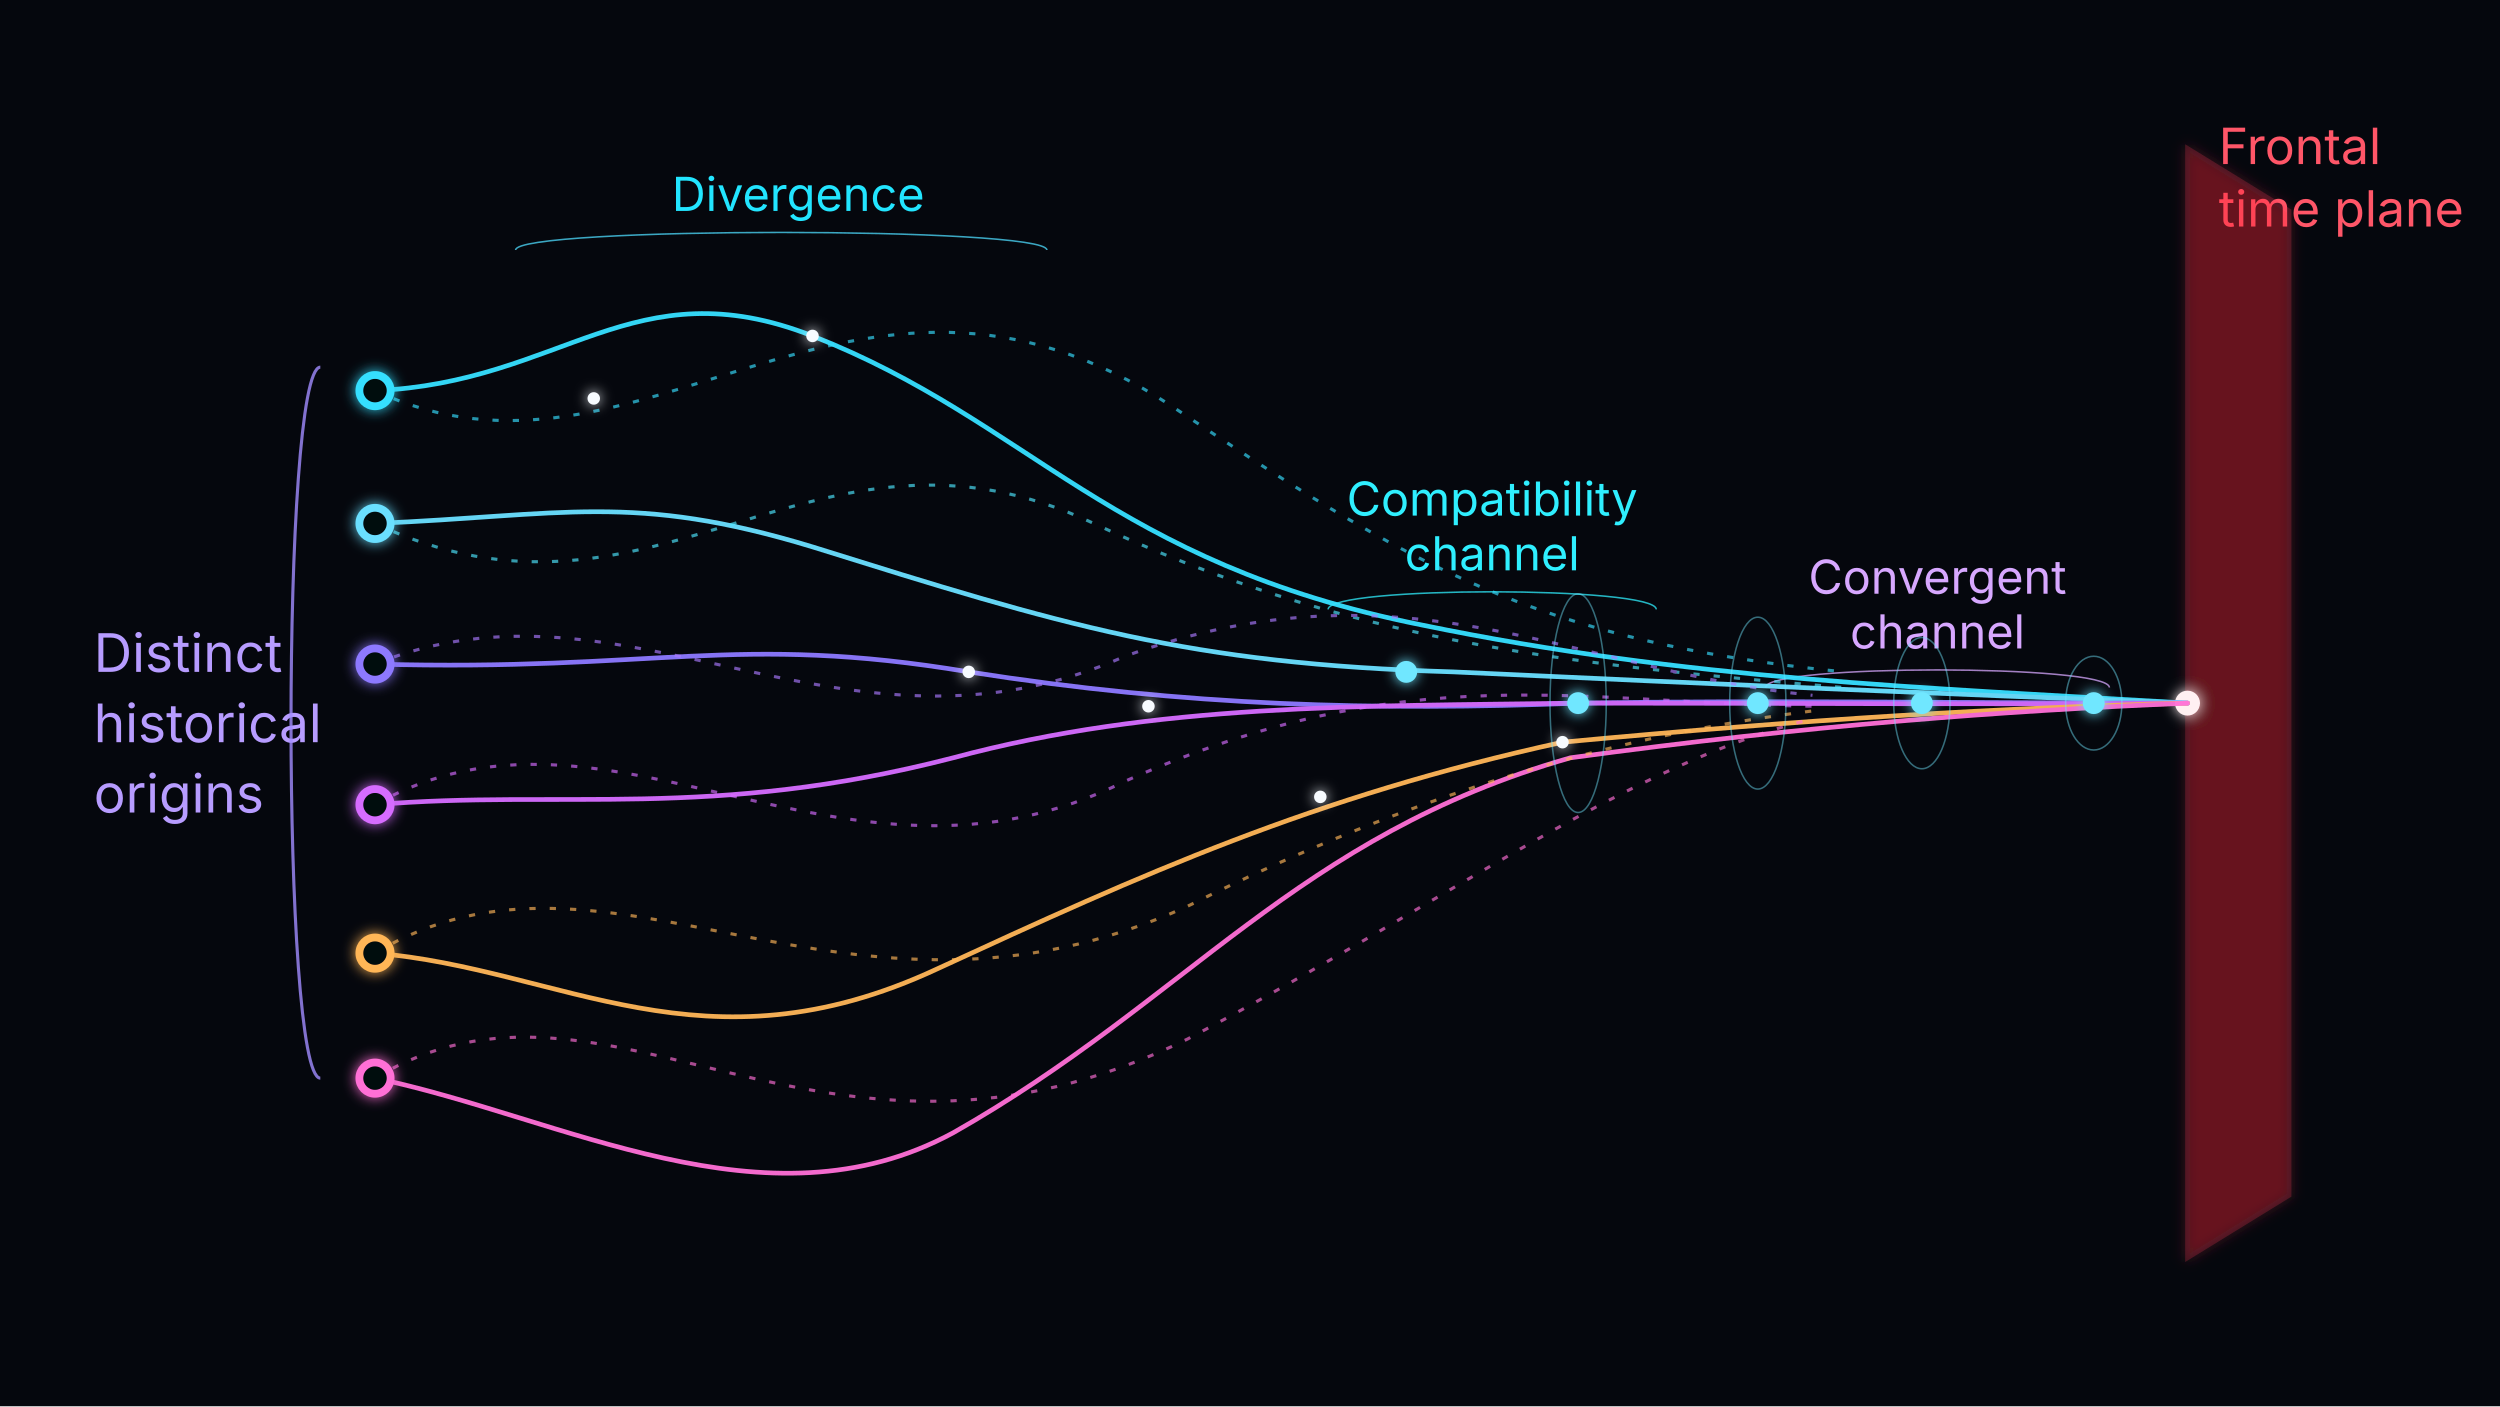
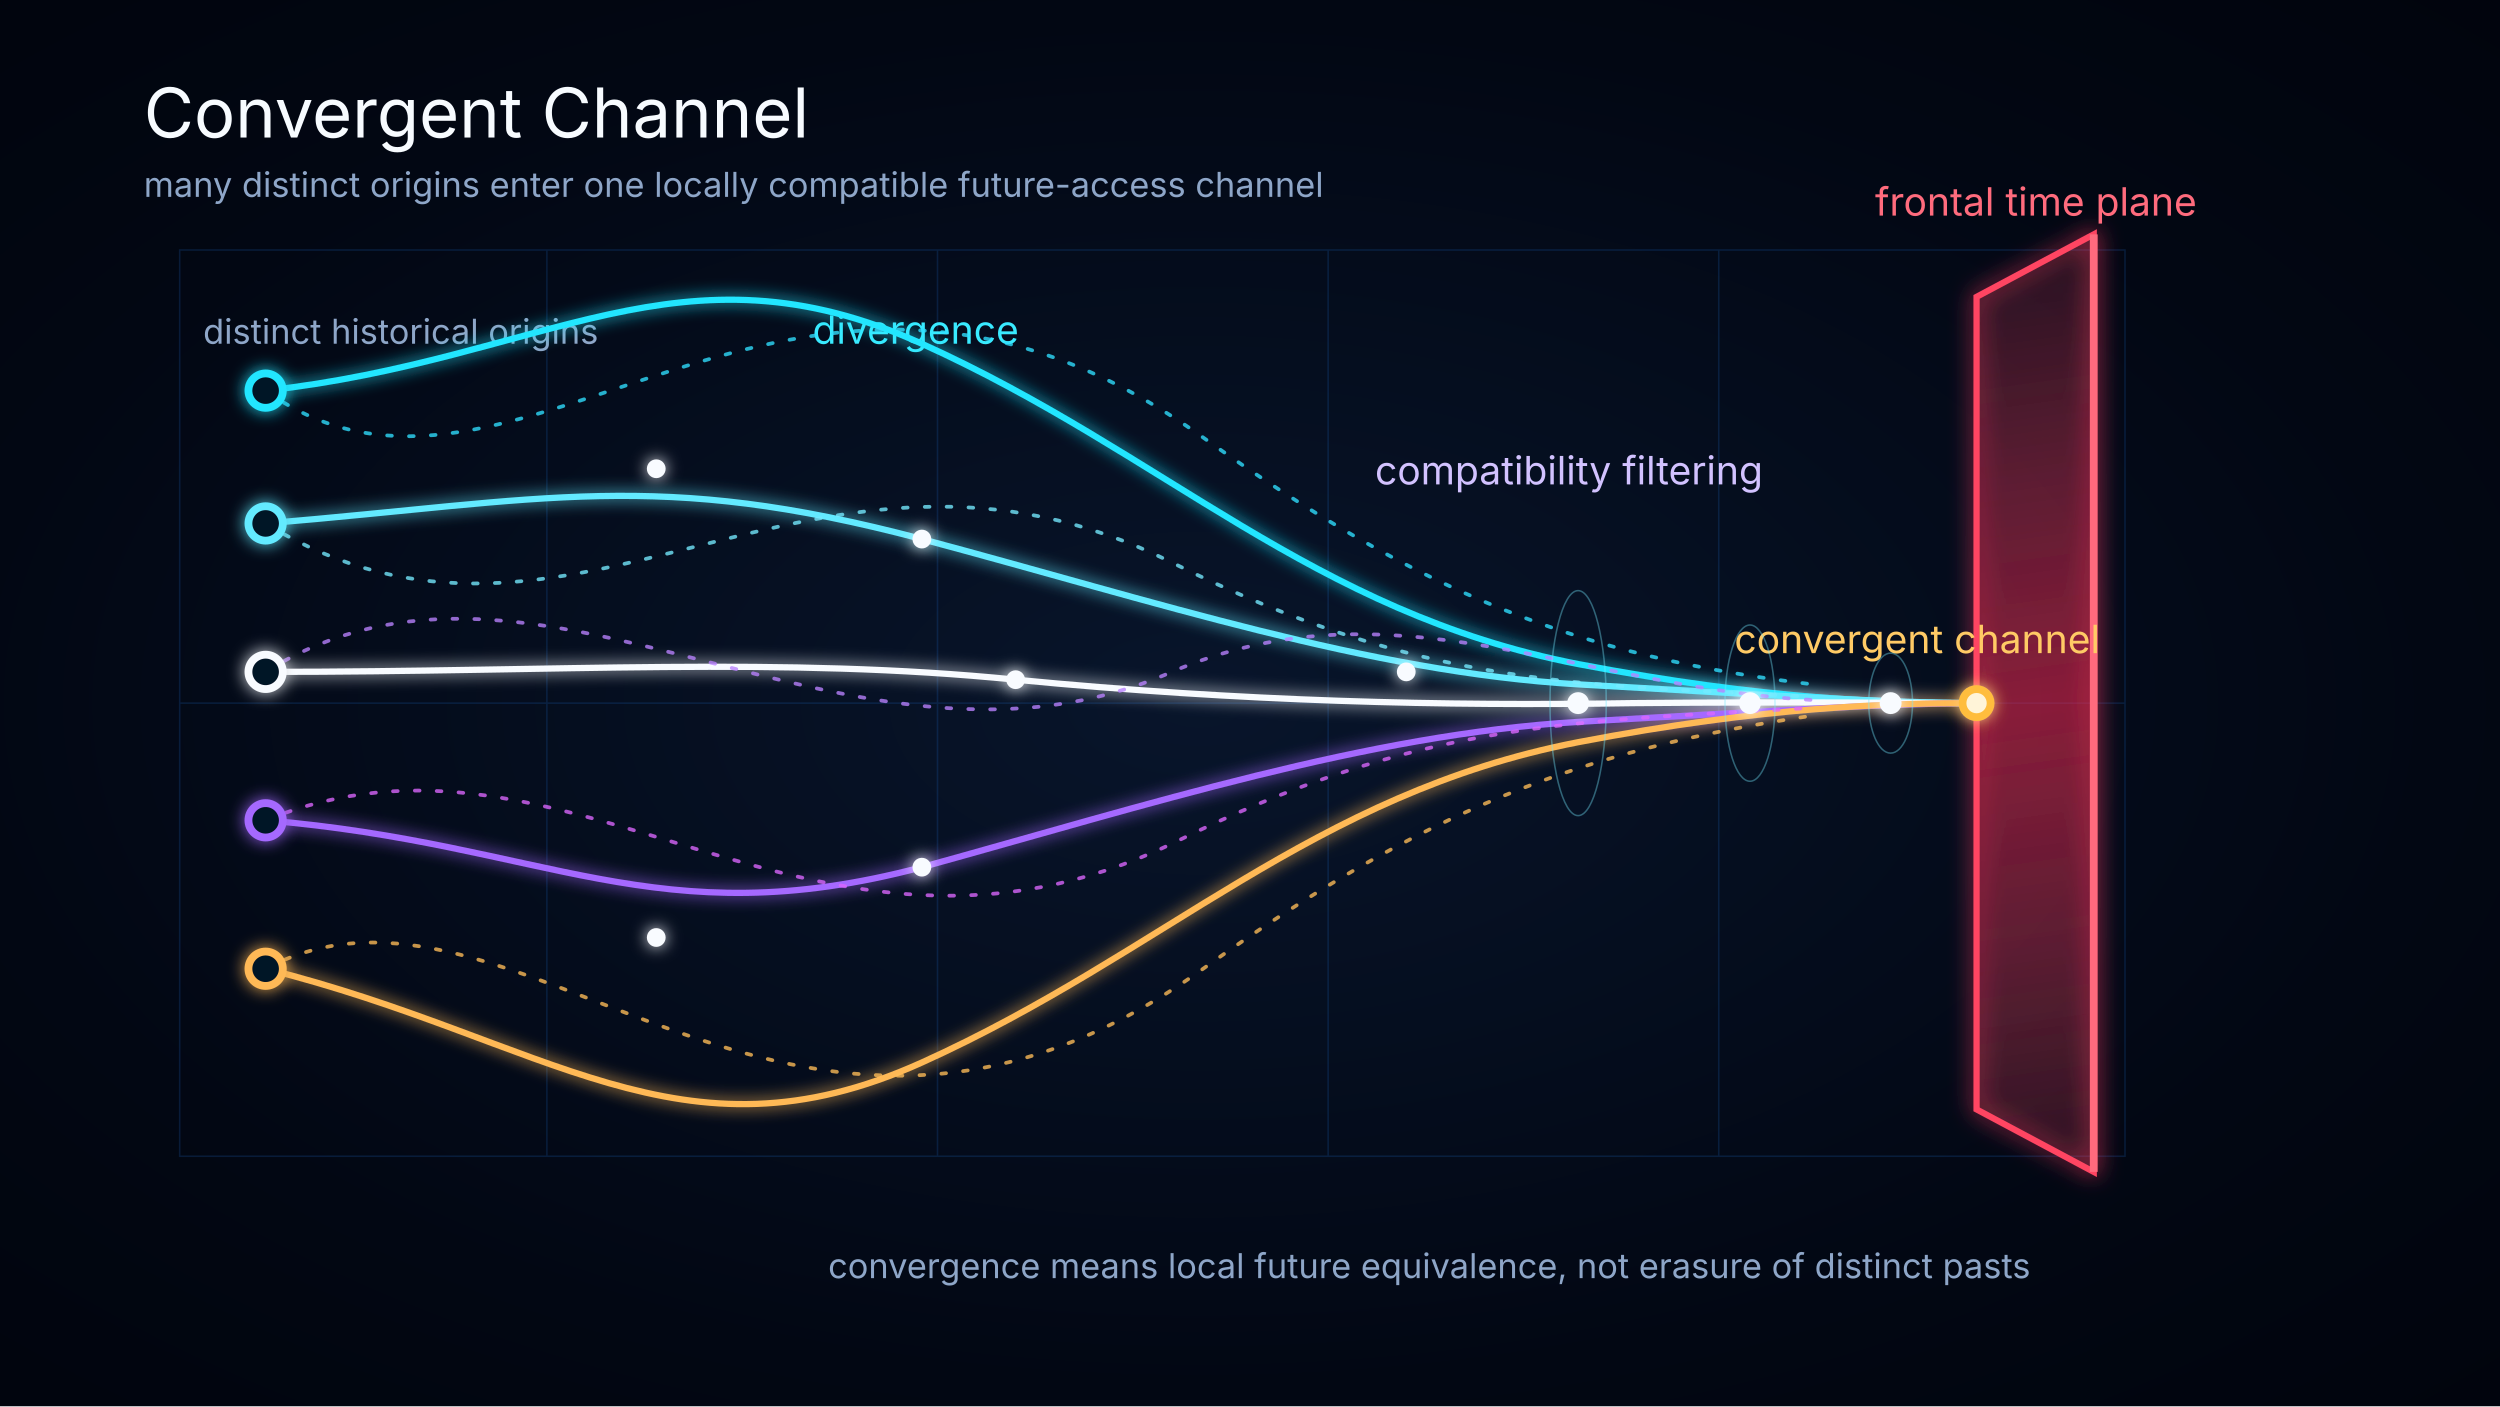
<svg xmlns="http://www.w3.org/2000/svg" viewBox="0 0 1600 900" role="img" aria-labelledby="title desc">
  <defs>
+     <radialGradient id="bg" cx="48%" cy="50%" r="82%">
+       <stop offset="0" stop-color="#08152b" />
+       <stop offset="0.6" stop-color="#020713" />
+       <stop offset="1" stop-color="#00030a" />
+     </radialGradient>
+     <linearGradient id="flow" x1="140" y1="450" x2="1260" y2="450" gradientUnits="userSpaceOnUse">
+       <stop offset="0" stop-color="#20eaff" />
+       <stop offset="0.42" stop-color="#776dff" />
+       <stop offset="0.75" stop-color="#f4fbff" />
+       <stop offset="1" stop-color="#ffbf55" />
+     </linearGradient>
+     <linearGradient id="plane" x1="1265" y1="145" x2="1350" y2="755" gradientUnits="userSpaceOnUse">
+       <stop offset="0" stop-color="#ff5870" stop-opacity="0.06" />
+       <stop offset="0.5" stop-color="#ff214a" stop-opacity="0.33" />
+       <stop offset="1" stop-color="#ff5870" stop-opacity="0.08" />
+     </linearGradient>
    <filter id="glow" x="-80%" y="-80%" width="260%" height="260%">
-       <feGaussianBlur stdDeviation="4" result="blur" />
+       <feGaussianBlur stdDeviation="5" result="b" />
      <feMerge>
-         <feMergeNode in="blur" />
+         <feMergeNode in="b" />
        <feMergeNode in="SourceGraphic" />
      </feMerge>
    </filter>
-     <linearGradient id="path" x1="200" y1="450" x2="1350" y2="450" gradientUnits="userSpaceOnUse">
-       <stop offset="0" stop-color="#37dcff" />
-       <stop offset="0.45" stop-color="#a976ff" />
-       <stop offset="0.75" stop-color="#58dfff" />
-       <stop offset="1" stop-color="#f3fbff" />
-     </linearGradient>
+     <filter id="rubyGlow" x="-80%" y="-80%" width="260%" height="260%">
+       <feGaussianBlur stdDeviation="7" result="b" />
+       <feColorMatrix in="b" type="matrix" values="1 0 0 0 1 0 0 0 0 .04 0 0 0 0 .12 0 0 0 .9 0" result="c" />
+       <feMerge>
+         <feMergeNode in="c" />
+         <feMergeNode in="SourceGraphic" />
+       </feMerge>
+     </filter>
  </defs>
-   <rect width="1600" height="900" fill="#05070d" />
-   <text x="60" y="430" fill="#b79cff" font-size="34" font-family="Inter, Segoe UI, Arial, sans-serif">Distinct</text>
-   <text x="60" y="475" fill="#b79cff" font-size="34" font-family="Inter, Segoe UI, Arial, sans-serif">historical</text>
-   <text x="60" y="520" fill="#b79cff" font-size="34" font-family="Inter, Segoe UI, Arial, sans-serif">origins</text>
-   <path d="M205 235 C180 235 180 690 205 690" stroke="#a18cff" fill="none" stroke-width="2" opacity="0.8" />
-   <g font-family="Inter, Segoe UI, Arial, sans-serif">
-     <text x="430" y="135" fill="#22e5ff" font-size="30">Divergence</text>
-     <path d="M330 160 C330 145 670 145 670 160" stroke="#4ddcff" fill="none" opacity="0.75" />
-     <text x="955" y="330" fill="#2fefff" font-size="30" text-anchor="middle">Compatibility</text>
-     <text x="955" y="365" fill="#2fefff" font-size="30" text-anchor="middle">channel</text>
-     <path d="M850 390 C850 375 1060 375 1060 390" stroke="#2fefff" fill="none" opacity="0.75" />
-     <text x="1240" y="380" fill="#d7a7ff" font-size="30" text-anchor="middle">Convergent</text>
-     <text x="1240" y="415" fill="#d7a7ff" font-size="30" text-anchor="middle">channel</text>
-     <path d="M1130 440 C1130 425 1350 425 1350 440" stroke="#d7a7ff" fill="none" opacity="0.75" />
-     <text x="1420" y="105" fill="#ff5668" font-size="32">Frontal</text>
-     <text x="1420" y="145" fill="#ff5668" font-size="32">time plane</text>
+   <rect width="1600" height="900" fill="url(#bg)" />
+   <text x="92" y="88" fill="#f7fbff" font-family="Inter, Segoe UI, Arial, sans-serif" font-size="44">Convergent Channel</text>
+   <text x="92" y="126" fill="#8ea6c8" font-family="Inter, Segoe UI, Arial, sans-serif" font-size="22">many distinct origins enter one locally compatible future-access channel</text>
+   <g opacity=".22" stroke="#1a63bd" fill="none">
+     <path d="M115 160 H1360 V740 H115 Z" />
+     <path d="M115 450 H1360" />
+     <path d="M350 160 V740" />
+     <path d="M600 160 V740" />
+     <path d="M850 160 V740" />
+     <path d="M1100 160 V740" />
+   </g>
+   <g filter="url(#rubyGlow)">
+     <polygon points="1265,190 1340,150 1340,750 1265,710" fill="url(#plane)" stroke="#ff4562" stroke-width="4" />
+     <line x1="1340" y1="150" x2="1340" y2="750" stroke="#ff6b7d" stroke-width="5" />
+   </g>
+   <text x="1200" y="138" fill="#ff6b7d" font-family="Inter, Segoe UI, Arial, sans-serif" font-size="25">frontal time plane</text>
+   <text x="130" y="220" fill="#8ea6c8" font-family="Inter, Segoe UI, Arial, sans-serif" font-size="22">distinct historical origins</text>
+   <text x="520" y="220" fill="#39eaff" font-family="Inter, Segoe UI, Arial, sans-serif" font-size="25">divergence</text>
+   <text x="880" y="310" fill="#d2c2ff" font-family="Inter, Segoe UI, Arial, sans-serif" font-size="25">compatibility filtering</text>
+   <text x="1110" y="418" fill="#ffca65" font-family="Inter, Segoe UI, Arial, sans-serif" font-size="25">convergent channel</text>
+   <g fill="none" stroke-linecap="round" stroke-width="4" filter="url(#glow)">
+     <path d="M170 250 C350 230 435 150 590 220 C745 290 840 392 1010 425 C1130 448 1210 450 1265 450" stroke="#22e6ff" />
+     <path d="M170 335 C350 320 420 300 590 345 C740 385 875 430 1010 438 C1135 445 1210 450 1265 450" stroke="#63eaff" />
+     <path d="M170 430 C360 430 500 420 650 435 C795 449 925 452 1045 450 C1155 449 1225 450 1265 450" stroke="#f8fbff" />
+     <path d="M170 525 C350 540 420 600 590 555 C735 515 875 470 1010 462 C1135 455 1210 450 1265 450" stroke="#a569ff" />
+     <path d="M170 620 C350 665 435 750 590 680 C745 610 840 508 1010 475 C1130 452 1210 450 1265 450" stroke="#ffb956" />
+   </g>
+   <g fill="none" stroke-linecap="round" stroke-dasharray="3 11" stroke-width="2.4" opacity=".78">
+     <path d="M170 250 C330 365 505 90 770 280 C910 380 1010 420 1160 438" stroke="#2fdfff" />
+     <path d="M170 335 C365 455 520 245 750 360 C910 440 1010 438 1160 446" stroke="#75eaff" />
+     <path d="M170 430 C345 320 545 520 750 430 C890 370 1010 440 1160 448" stroke="#ba82ff" />
+     <path d="M170 525 C365 445 520 650 750 540 C910 460 1010 462 1160 453" stroke="#dd66ff" />
+     <path d="M170 620 C330 535 505 810 770 620 C910 520 1010 480 1160 458" stroke="#ffbd57" />
  </g>
  <g filter="url(#glow)">
-     <polygon points="1400,95 1465,135 1465,765 1400,805" fill="#ff233c" opacity="0.22" stroke="#ff3b56" stroke-width="3" />
-     <circle cx="1400" cy="450" r="8" fill="#fff0f2" />
+     <g fill="#061426" stroke-width="5">
+       <circle cx="170" cy="250" r="11" stroke="#22e6ff" />
+       <circle cx="170" cy="335" r="11" stroke="#63eaff" />
+       <circle cx="170" cy="430" r="11" stroke="#f8fbff" />
+       <circle cx="170" cy="525" r="11" stroke="#a569ff" />
+       <circle cx="170" cy="620" r="11" stroke="#ffb956" />
+     </g>
+     <g fill="#f8fbff">
+       <circle cx="420" cy="300" r="6" />
+       <circle cx="590" cy="345" r="6" />
+       <circle cx="650" cy="435" r="6" />
+       <circle cx="590" cy="555" r="6" />
+       <circle cx="420" cy="600" r="6" />
+       <circle cx="900" cy="430" r="6" />
+       <circle cx="1010" cy="450" r="7" />
+       <circle cx="1120" cy="450" r="7" />
+       <circle cx="1210" cy="450" r="7" />
+     </g>
+     <circle cx="1265" cy="450" r="9" fill="#fff4d8" stroke="#ffbd3c" stroke-width="5" />
  </g>
-   <g fill="none" stroke-width="3" stroke-linecap="round" opacity="0.95">
-     <path d="M240 250 C360 245 405 170 520 215 C660 270 710 360 910 400 C1080 435 1230 440 1400 450" stroke="#36dfff" />
-     <path d="M240 335 C360 330 405 315 520 350 C680 400 760 425 930 430 C1100 438 1240 444 1400 450" stroke="#6adfff" />
-     <path d="M240 425 C420 430 470 405 620 430 C760 452 880 455 1010 450 C1135 448 1250 450 1400 450" stroke="#8d79ff" />
-     <path d="M240 515 C360 505 455 525 610 485 C740 450 870 452 1010 450 C1160 450 1280 451 1400 450" stroke="#d66cff" />
-     <path d="M240 610 C360 620 450 690 600 620 C730 560 840 510 1000 475 C1160 460 1280 453 1400 450" stroke="#ffb657" />
-     <path d="M240 690 C360 715 490 790 610 725 C760 640 830 535 1005 485 C1160 464 1280 455 1400 450" stroke="#ff6fd6" />
+   <g opacity=".38" fill="none" stroke="#73eaff">
+     <ellipse cx="1010" cy="450" rx="18" ry="72" />
+     <ellipse cx="1120" cy="450" rx="16" ry="50" />
+     <ellipse cx="1210" cy="450" rx="14" ry="32" />
  </g>
-   <g fill="none" stroke-dasharray="4 9" stroke-width="2" opacity="0.65">
-     <path d="M240 250 C410 330 545 125 750 260 C900 360 980 410 1180 430" stroke="#36dfff" />
-     <path d="M240 335 C420 420 520 250 700 335 C860 410 1000 425 1180 440" stroke="#4de8ff" />
-     <path d="M240 425 C400 360 540 500 720 420 C900 355 1010 430 1160 445" stroke="#aa7aff" />
-     <path d="M240 515 C390 430 540 590 720 500 C900 420 1010 450 1160 452" stroke="#d66cff" />
-     <path d="M240 610 C390 520 540 680 760 580 C910 505 1040 470 1160 455" stroke="#ffb657" />
-     <path d="M240 690 C390 600 525 780 760 665 C930 575 1040 490 1160 460" stroke="#ff6fd6" />
-   </g>
-   <g filter="url(#glow)">
-     <g fill="#05070d" stroke-width="5">
-       <circle cx="240" cy="250" r="10" stroke="#36dfff" />
-       <circle cx="240" cy="335" r="10" stroke="#6adfff" />
-       <circle cx="240" cy="425" r="10" stroke="#8d79ff" />
-       <circle cx="240" cy="515" r="10" stroke="#d66cff" />
-       <circle cx="240" cy="610" r="10" stroke="#ffb657" />
-       <circle cx="240" cy="690" r="10" stroke="#ff6fd6" />
-     </g>
-     <g fill="#f7fbff">
-       <circle cx="380" cy="255" r="4" />
-       <circle cx="520" cy="215" r="4" />
-       <circle cx="620" cy="430" r="4" />
-       <circle cx="735" cy="452" r="4" />
-       <circle cx="845" cy="510" r="4" />
-       <circle cx="1000" cy="475" r="4" />
-     </g>
-     <g fill="#6fe7ff">
-       <circle cx="900" cy="430" r="7" />
-       <circle cx="1010" cy="450" r="7" />
-       <circle cx="1125" cy="450" r="7" />
-       <circle cx="1230" cy="450" r="7" />
-       <circle cx="1340" cy="450" r="7" />
-     </g>
-   </g>
-   <g fill="none" stroke="#6fe7ff" opacity="0.45">
-     <ellipse cx="1010" cy="450" rx="18" ry="70" />
-     <ellipse cx="1125" cy="450" rx="18" ry="55" />
-     <ellipse cx="1230" cy="450" rx="18" ry="42" />
-     <ellipse cx="1340" cy="450" rx="18" ry="30" />
-   </g>
+   <text x="530" y="818" fill="#8ea6c8" font-family="Inter, Segoe UI, Arial, sans-serif" font-size="22">convergence means local future equivalence, not erasure of distinct pasts</text>
</svg>
